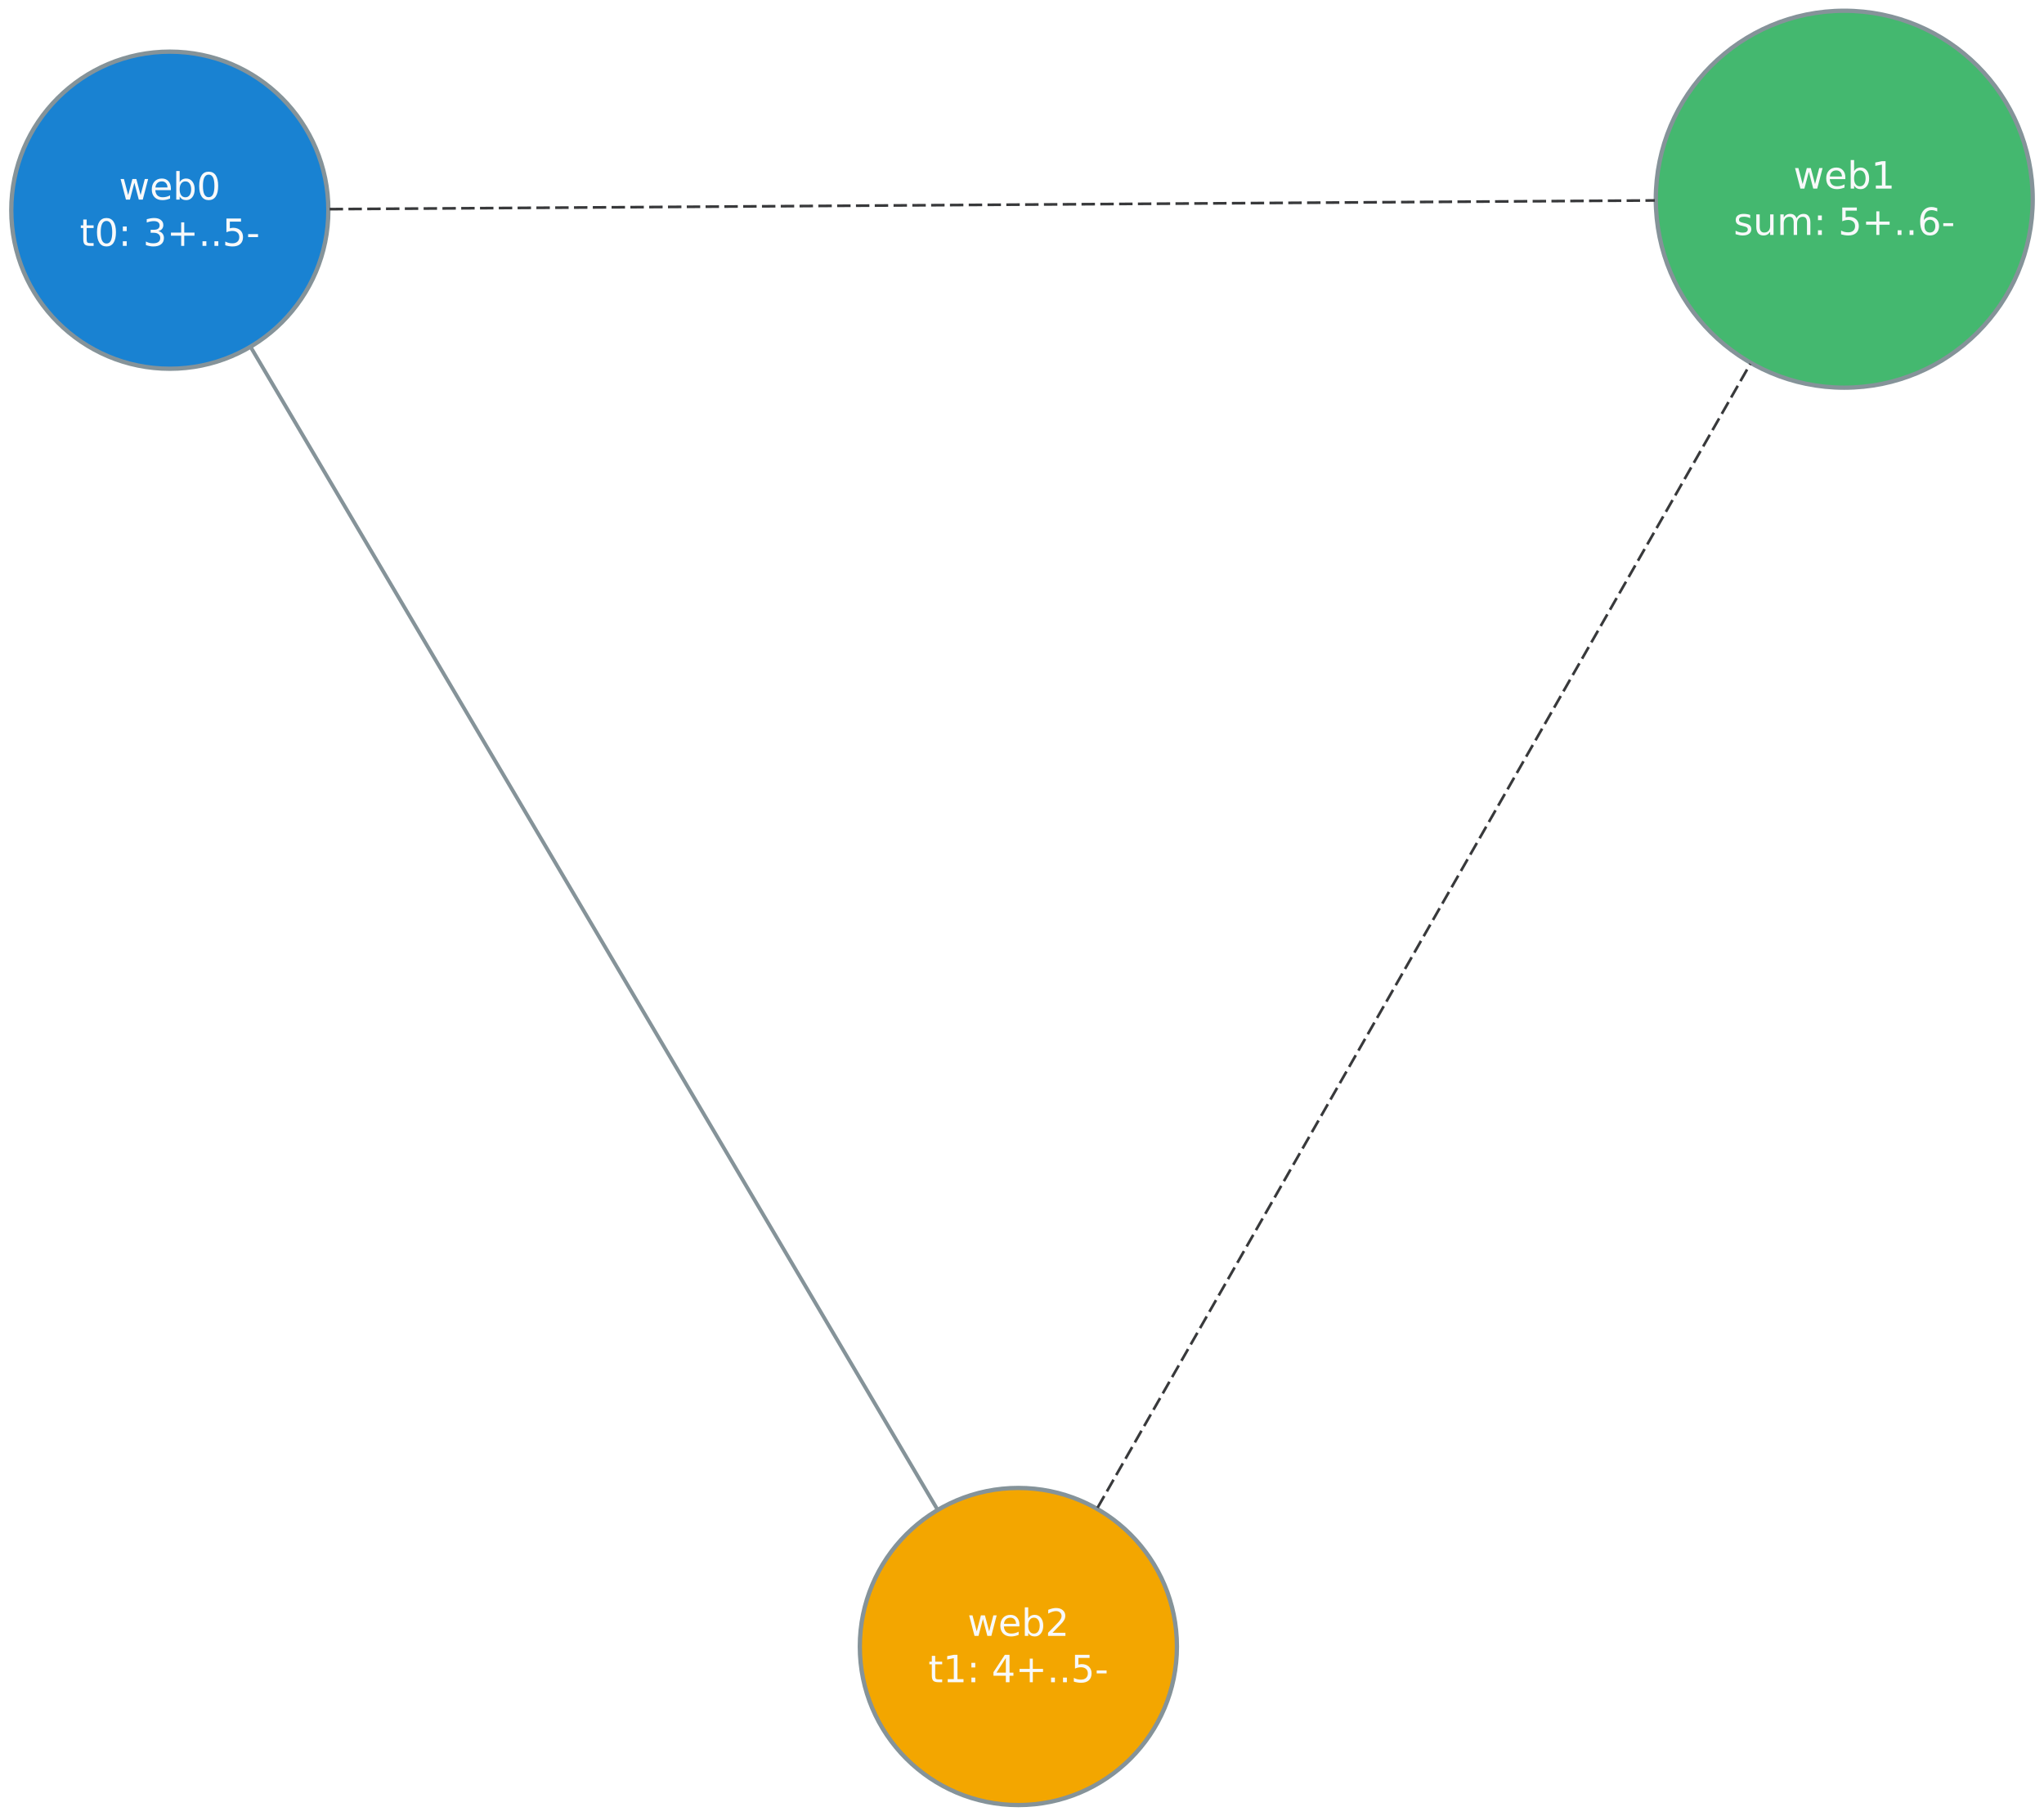
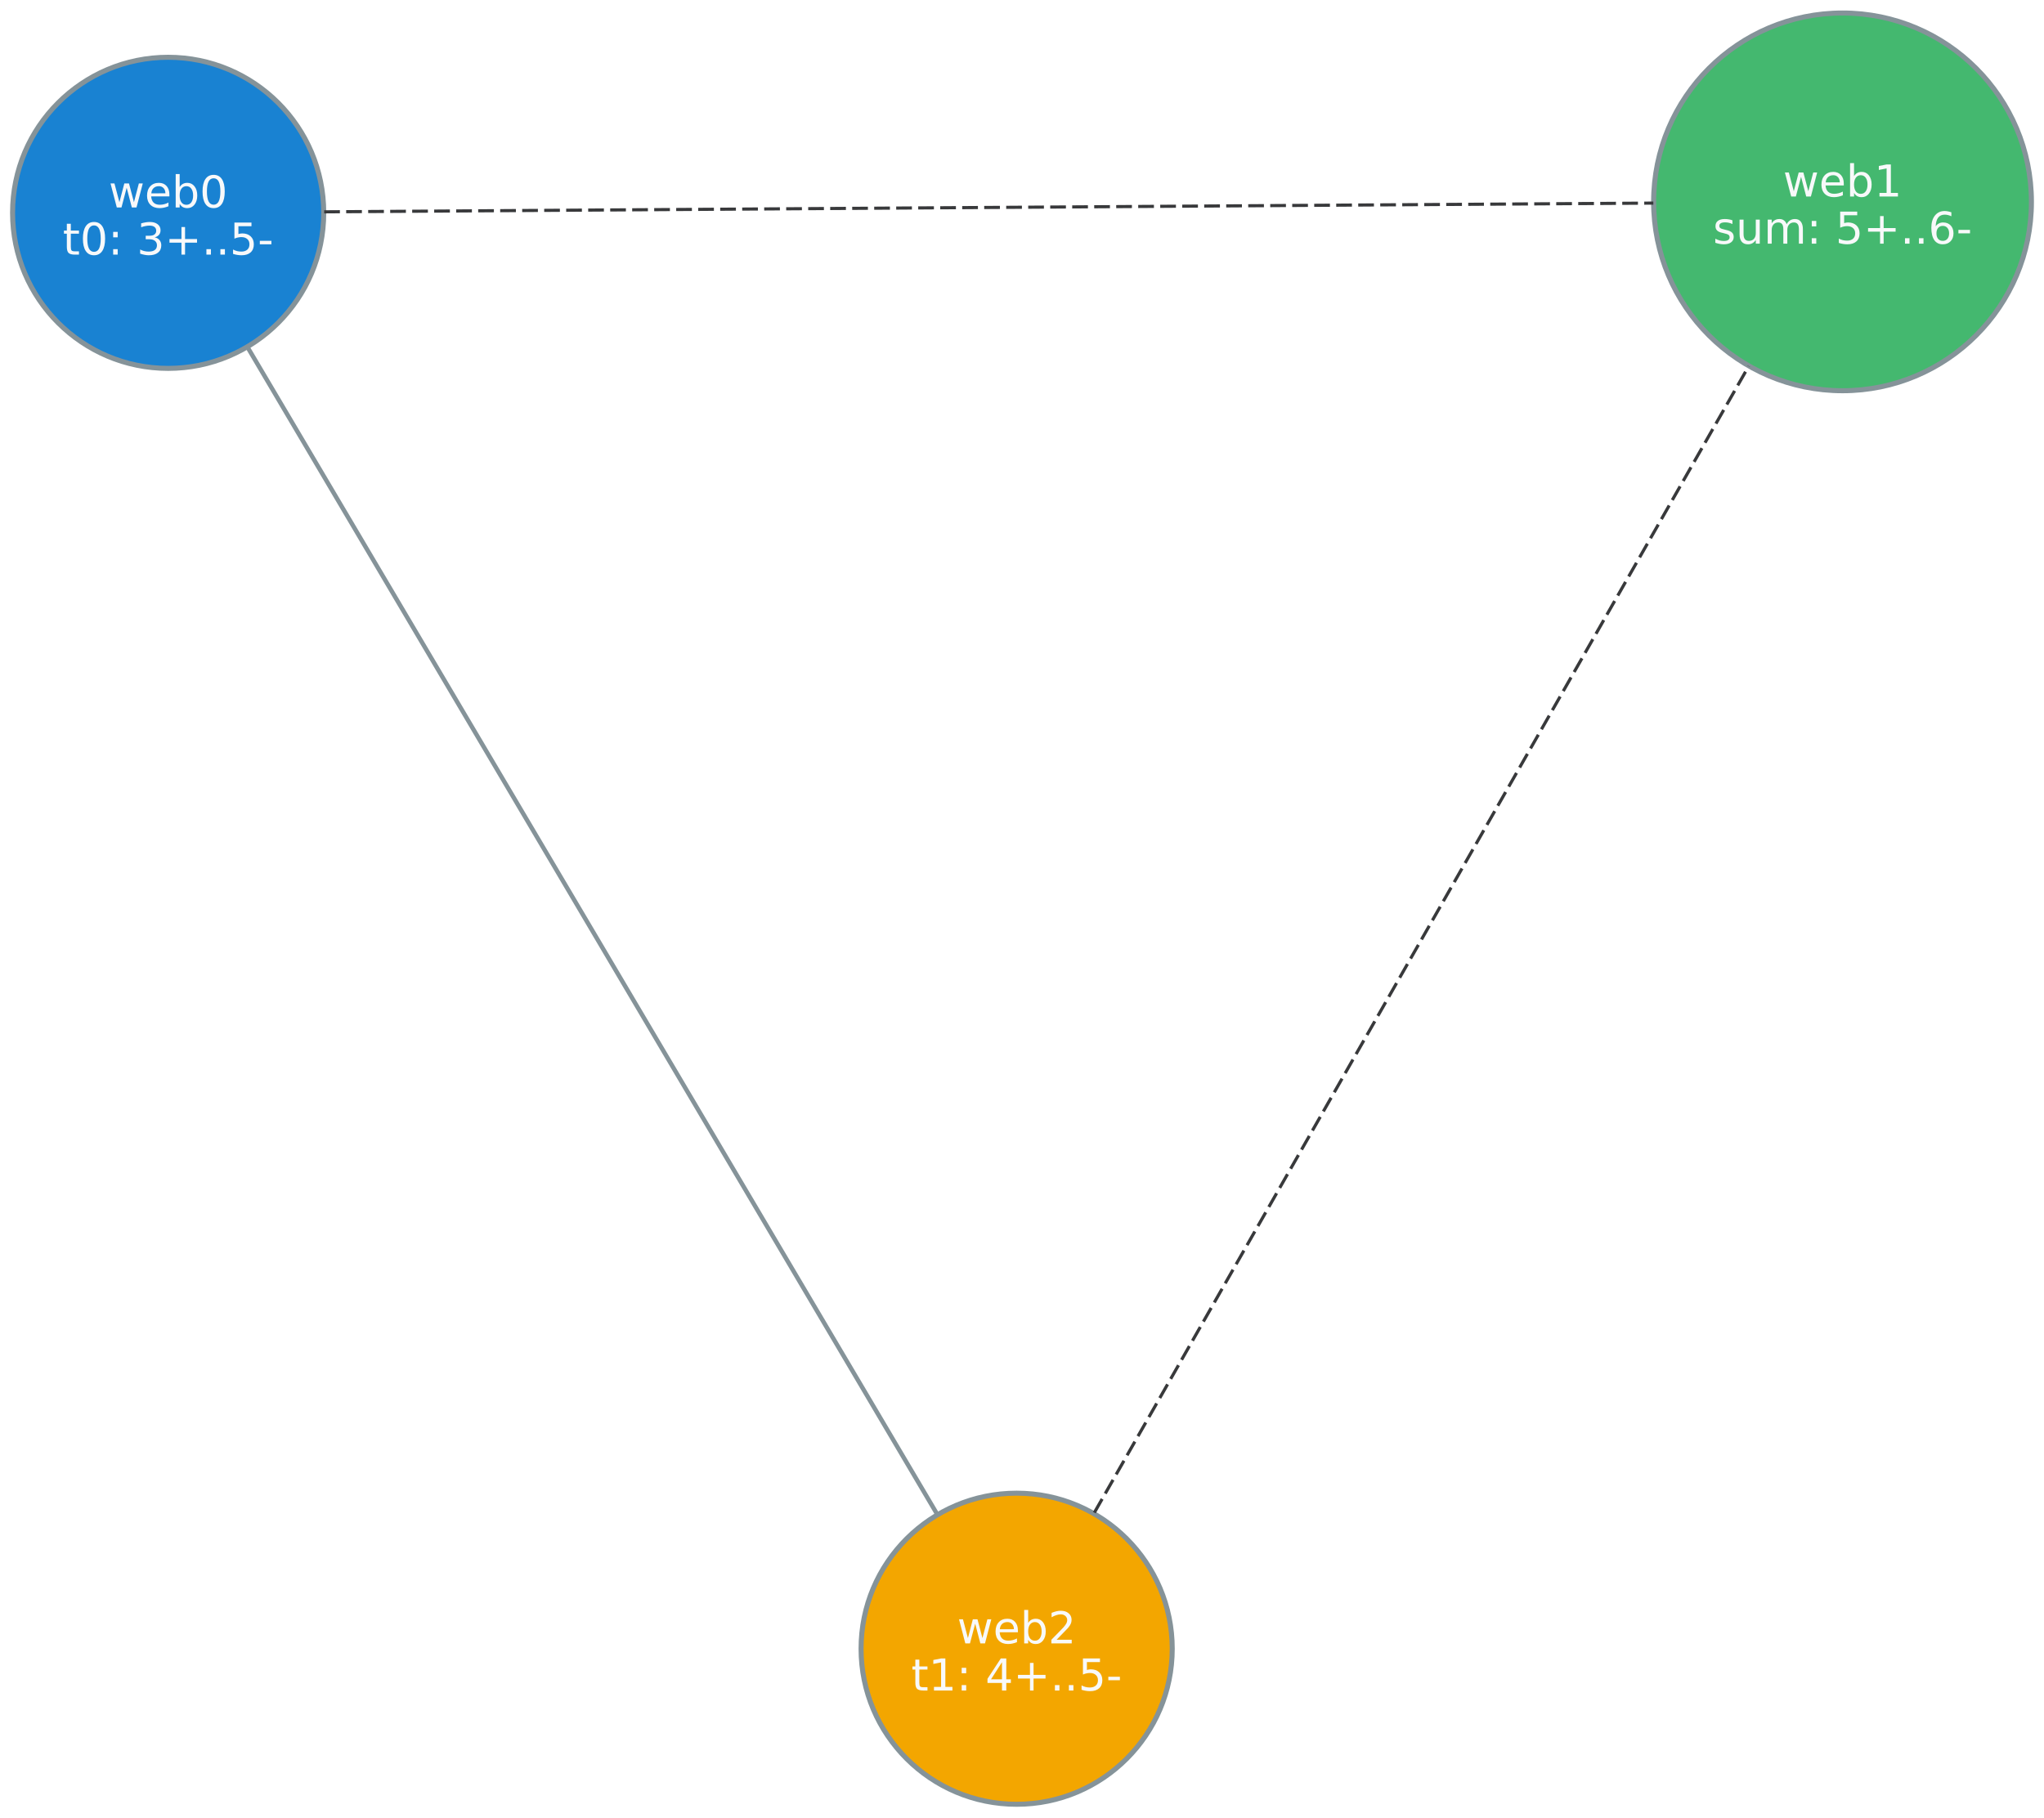
- <svg xmlns="http://www.w3.org/2000/svg" width="761pt" height="676pt" viewBox="0.00 0.00 760.76 676.14">
-   <g id="graph0" class="graph" transform="scale(1 1) rotate(0) translate(4 672.14)">
+ <svg xmlns="http://www.w3.org/2000/svg" width="650pt" height="578pt" viewBox="0.00 0.00 650.32 578.03">
+   <g id="graph0" class="graph" transform="scale(1 1) rotate(0) translate(4 574.03)">
    <g id="node1" class="node">
-       <ellipse fill="#1982d2" stroke="#859399" stroke-width="1.6" cx="59.04" cy="-593.87" rx="59.04" ry="59.04" />
-       <text text-anchor="middle" x="59.04" y="-597.82" font-family="DejaVu Sans" font-size="14.00" fill="#f8f9fa">web0</text>
-       <text text-anchor="middle" x="59.04" y="-580.57" font-family="DejaVu Sans" font-size="14.00" fill="#f8f9fa">t0: 3+..5-</text>
+       <ellipse fill="#1982d2" stroke="#859399" stroke-width="1.6" cx="49.5" cy="-506.43" rx="49.5" ry="49.5" />
+       <text text-anchor="middle" x="49.5" y="-508.13" font-family="DejaVu Sans" font-size="14.00" fill="#f8f9fa">web0</text>
+       <text text-anchor="middle" x="49.5" y="-493.13" font-family="DejaVu Sans" font-size="14.00" fill="#f8f9fa">t0: 3+..5-</text>
    </g>
    <g id="node2" class="node">
-       <ellipse fill="#44b86f" stroke="#859399" stroke-width="1.6" cx="682.58" cy="-597.96" rx="70.18" ry="70.18" />
-       <text text-anchor="middle" x="682.58" y="-601.91" font-family="DejaVu Sans" font-size="14.00" fill="#f8f9fa">web1</text>
-       <text text-anchor="middle" x="682.58" y="-584.66" font-family="DejaVu Sans" font-size="14.00" fill="#f8f9fa">sum: 5+..6-</text>
+       <ellipse fill="#44b86f" stroke="#859399" stroke-width="1.6" cx="582.22" cy="-509.92" rx="60.1" ry="60.1" />
+       <text text-anchor="middle" x="582.22" y="-511.62" font-family="DejaVu Sans" font-size="14.00" fill="#f8f9fa">web1</text>
+       <text text-anchor="middle" x="582.22" y="-496.62" font-family="DejaVu Sans" font-size="14.00" fill="#f8f9fa">sum: 5+..6-</text>
    </g>
    <g id="edge2" class="edge">
-       <path fill="none" stroke="#38393b" stroke-dasharray="5,2" d="M118.55,-594.26C234.07,-595.02 488.21,-596.69 612.02,-597.5" />
+       <path fill="none" stroke="#38393b" stroke-dasharray="5,2" d="M99.14,-506.75C197.29,-507.4 415.85,-508.83 522.02,-509.53" />
    </g>
    <g id="node3" class="node">
-       <ellipse fill="#f3a600" stroke="#859399" stroke-width="1.6" cx="375.03" cy="-59.04" rx="59.04" ry="59.04" />
-       <text text-anchor="middle" x="375.03" y="-62.99" font-family="DejaVu Sans" font-size="14.00" fill="#f8f9fa">web2</text>
-       <text text-anchor="middle" x="375.03" y="-45.74" font-family="DejaVu Sans" font-size="14.00" fill="#f8f9fa">t1: 4+..5-</text>
+       <ellipse fill="#f3a600" stroke="#859399" stroke-width="1.6" cx="319.46" cy="-49.5" rx="49.5" ry="49.5" />
+       <text text-anchor="middle" x="319.46" y="-51.2" font-family="DejaVu Sans" font-size="14.00" fill="#f8f9fa">web2</text>
+       <text text-anchor="middle" x="319.46" y="-36.2" font-family="DejaVu Sans" font-size="14.00" fill="#f8f9fa">t1: 4+..5-</text>
    </g>
    <g id="edge1" class="edge">
-       <path fill="none" stroke="#859399" stroke-width="1.4" d="M89.06,-543.07C149.29,-441.12 284.31,-212.6 344.76,-110.28" />
+       <path fill="none" stroke="#859399" stroke-width="1.4" d="M74.9,-463.44C126.41,-376.24 242.67,-179.47 294.13,-92.37" />
    </g>
    <g id="edge3" class="edge">
-       <path fill="none" stroke="#38393b" stroke-dasharray="5,2" d="M404.52,-110.72C461.5,-210.57 586.49,-429.58 647.57,-536.62" />
+       <path fill="none" stroke="#38393b" stroke-dasharray="5,2" d="M344.18,-92.81C392.67,-177.77 500.05,-365.94 552.38,-457.65" />
    </g>
  </g>
</svg>
